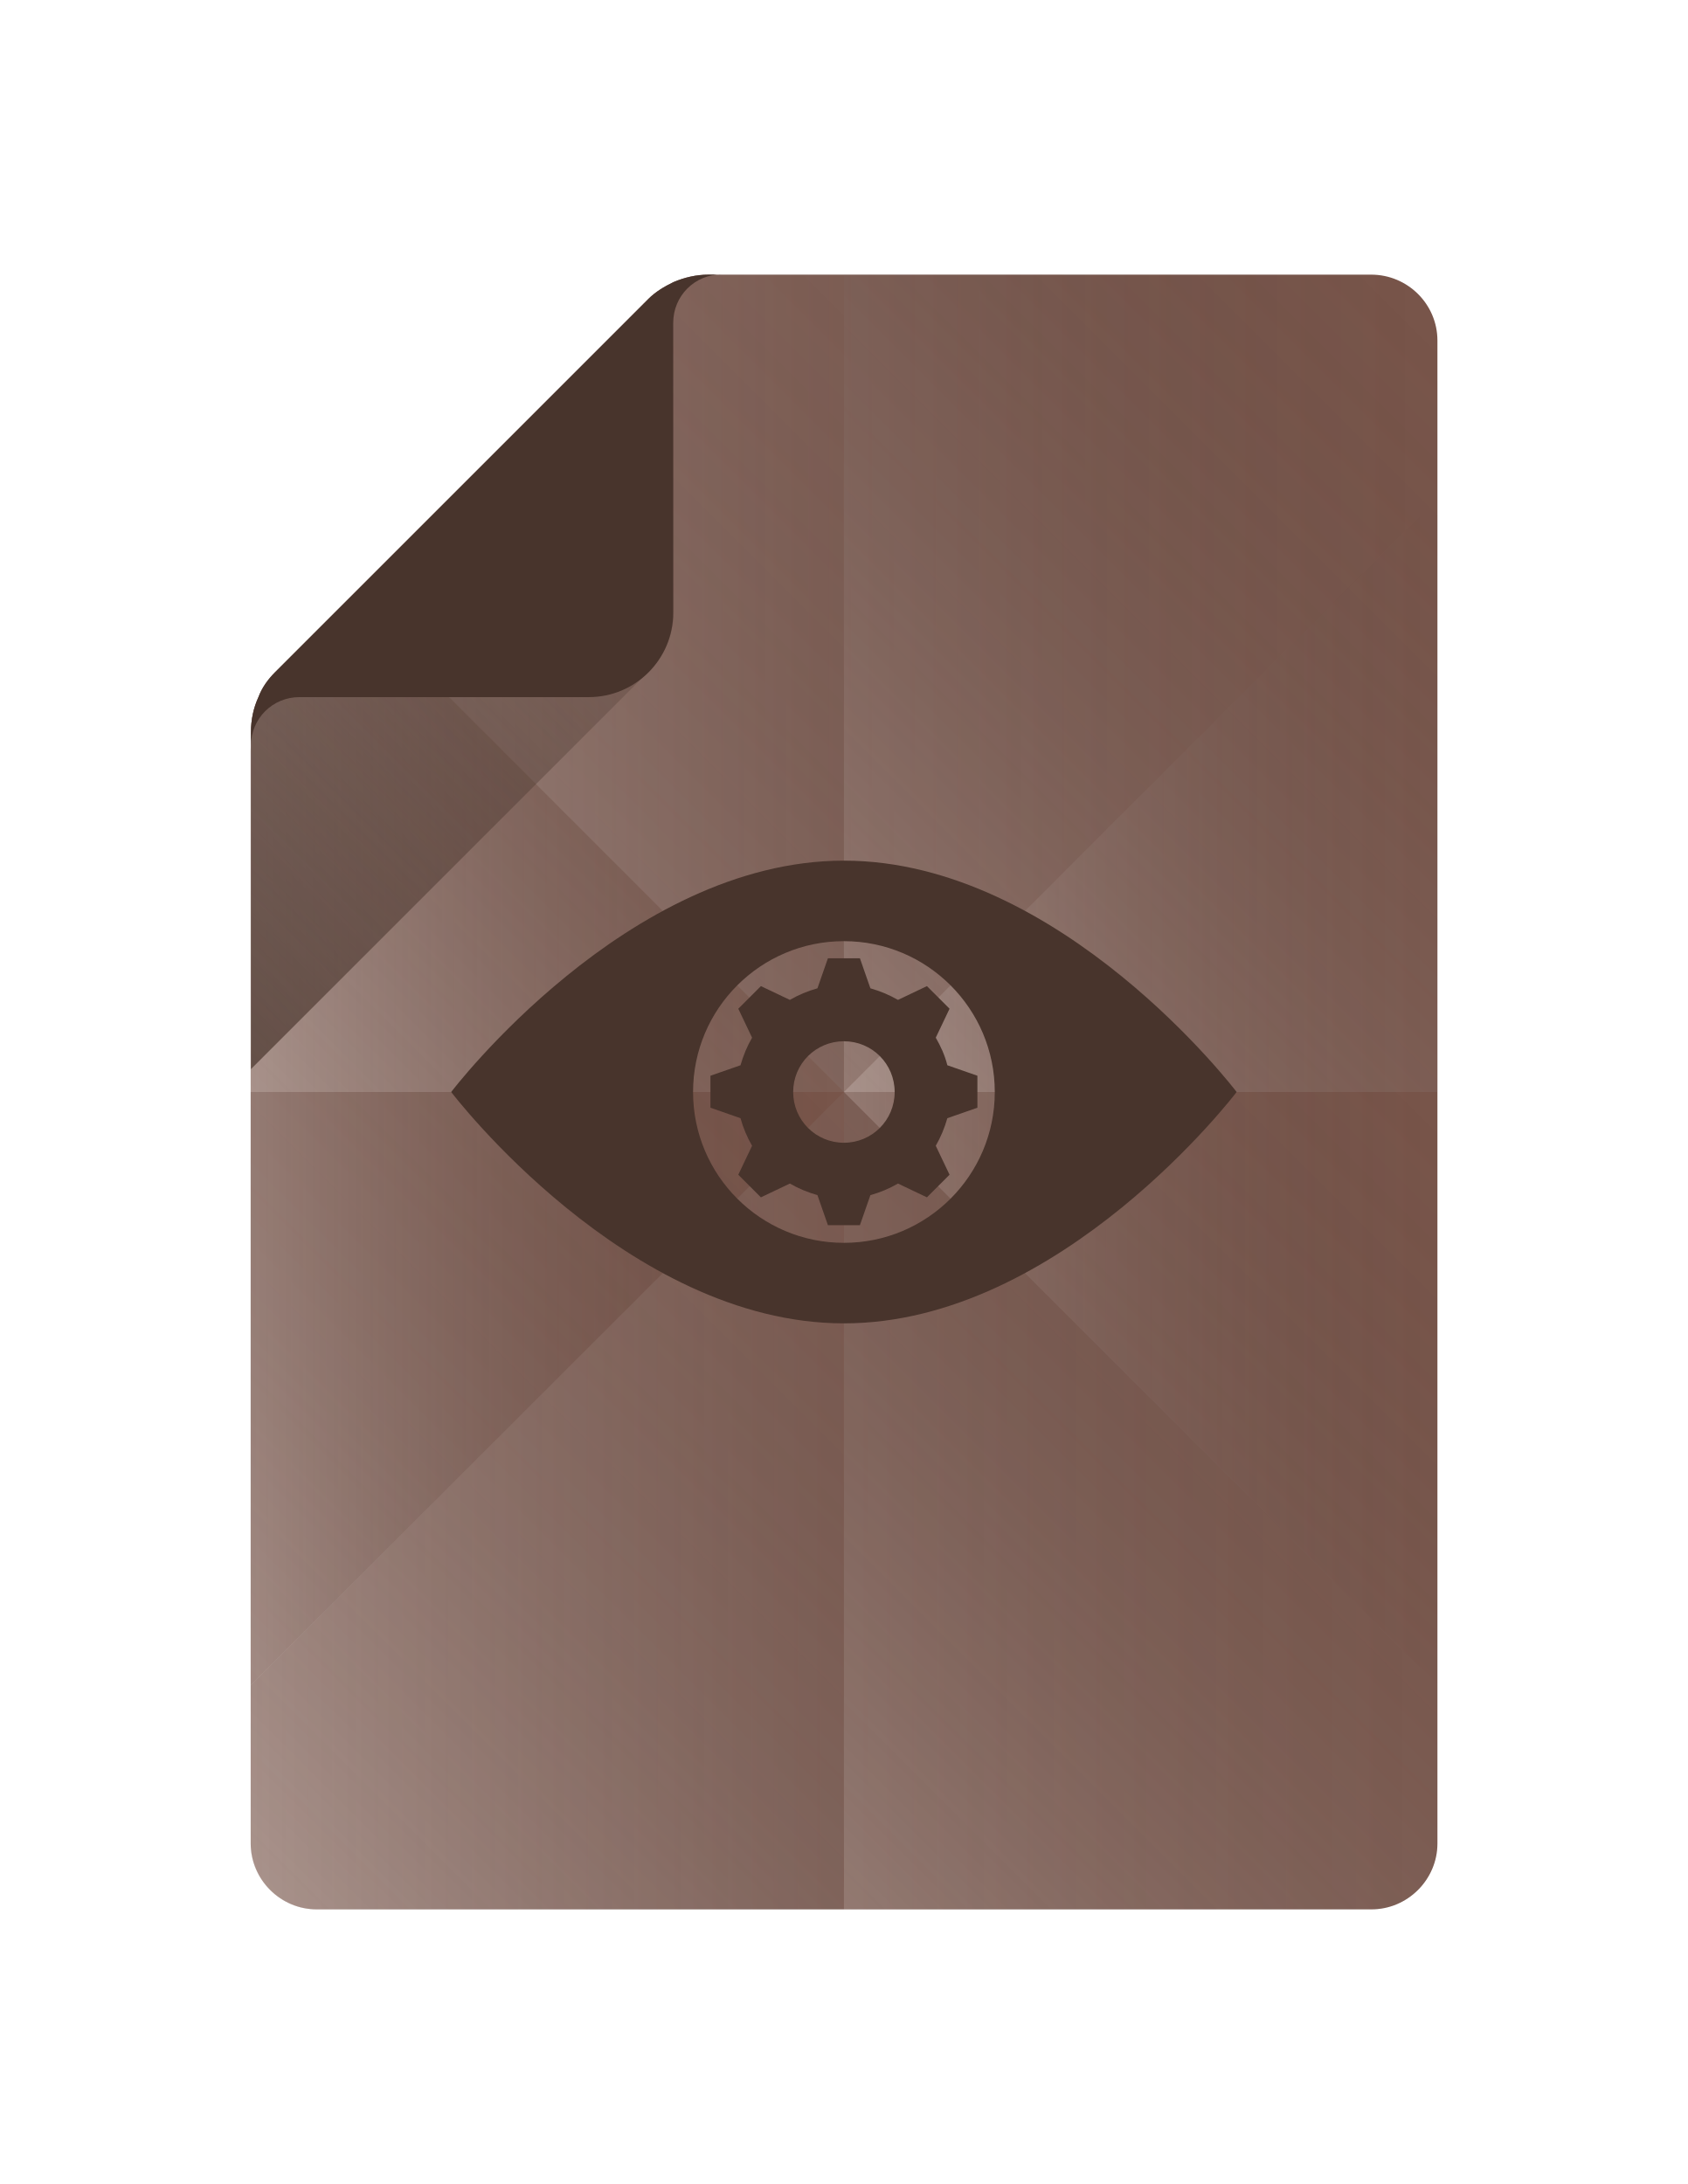
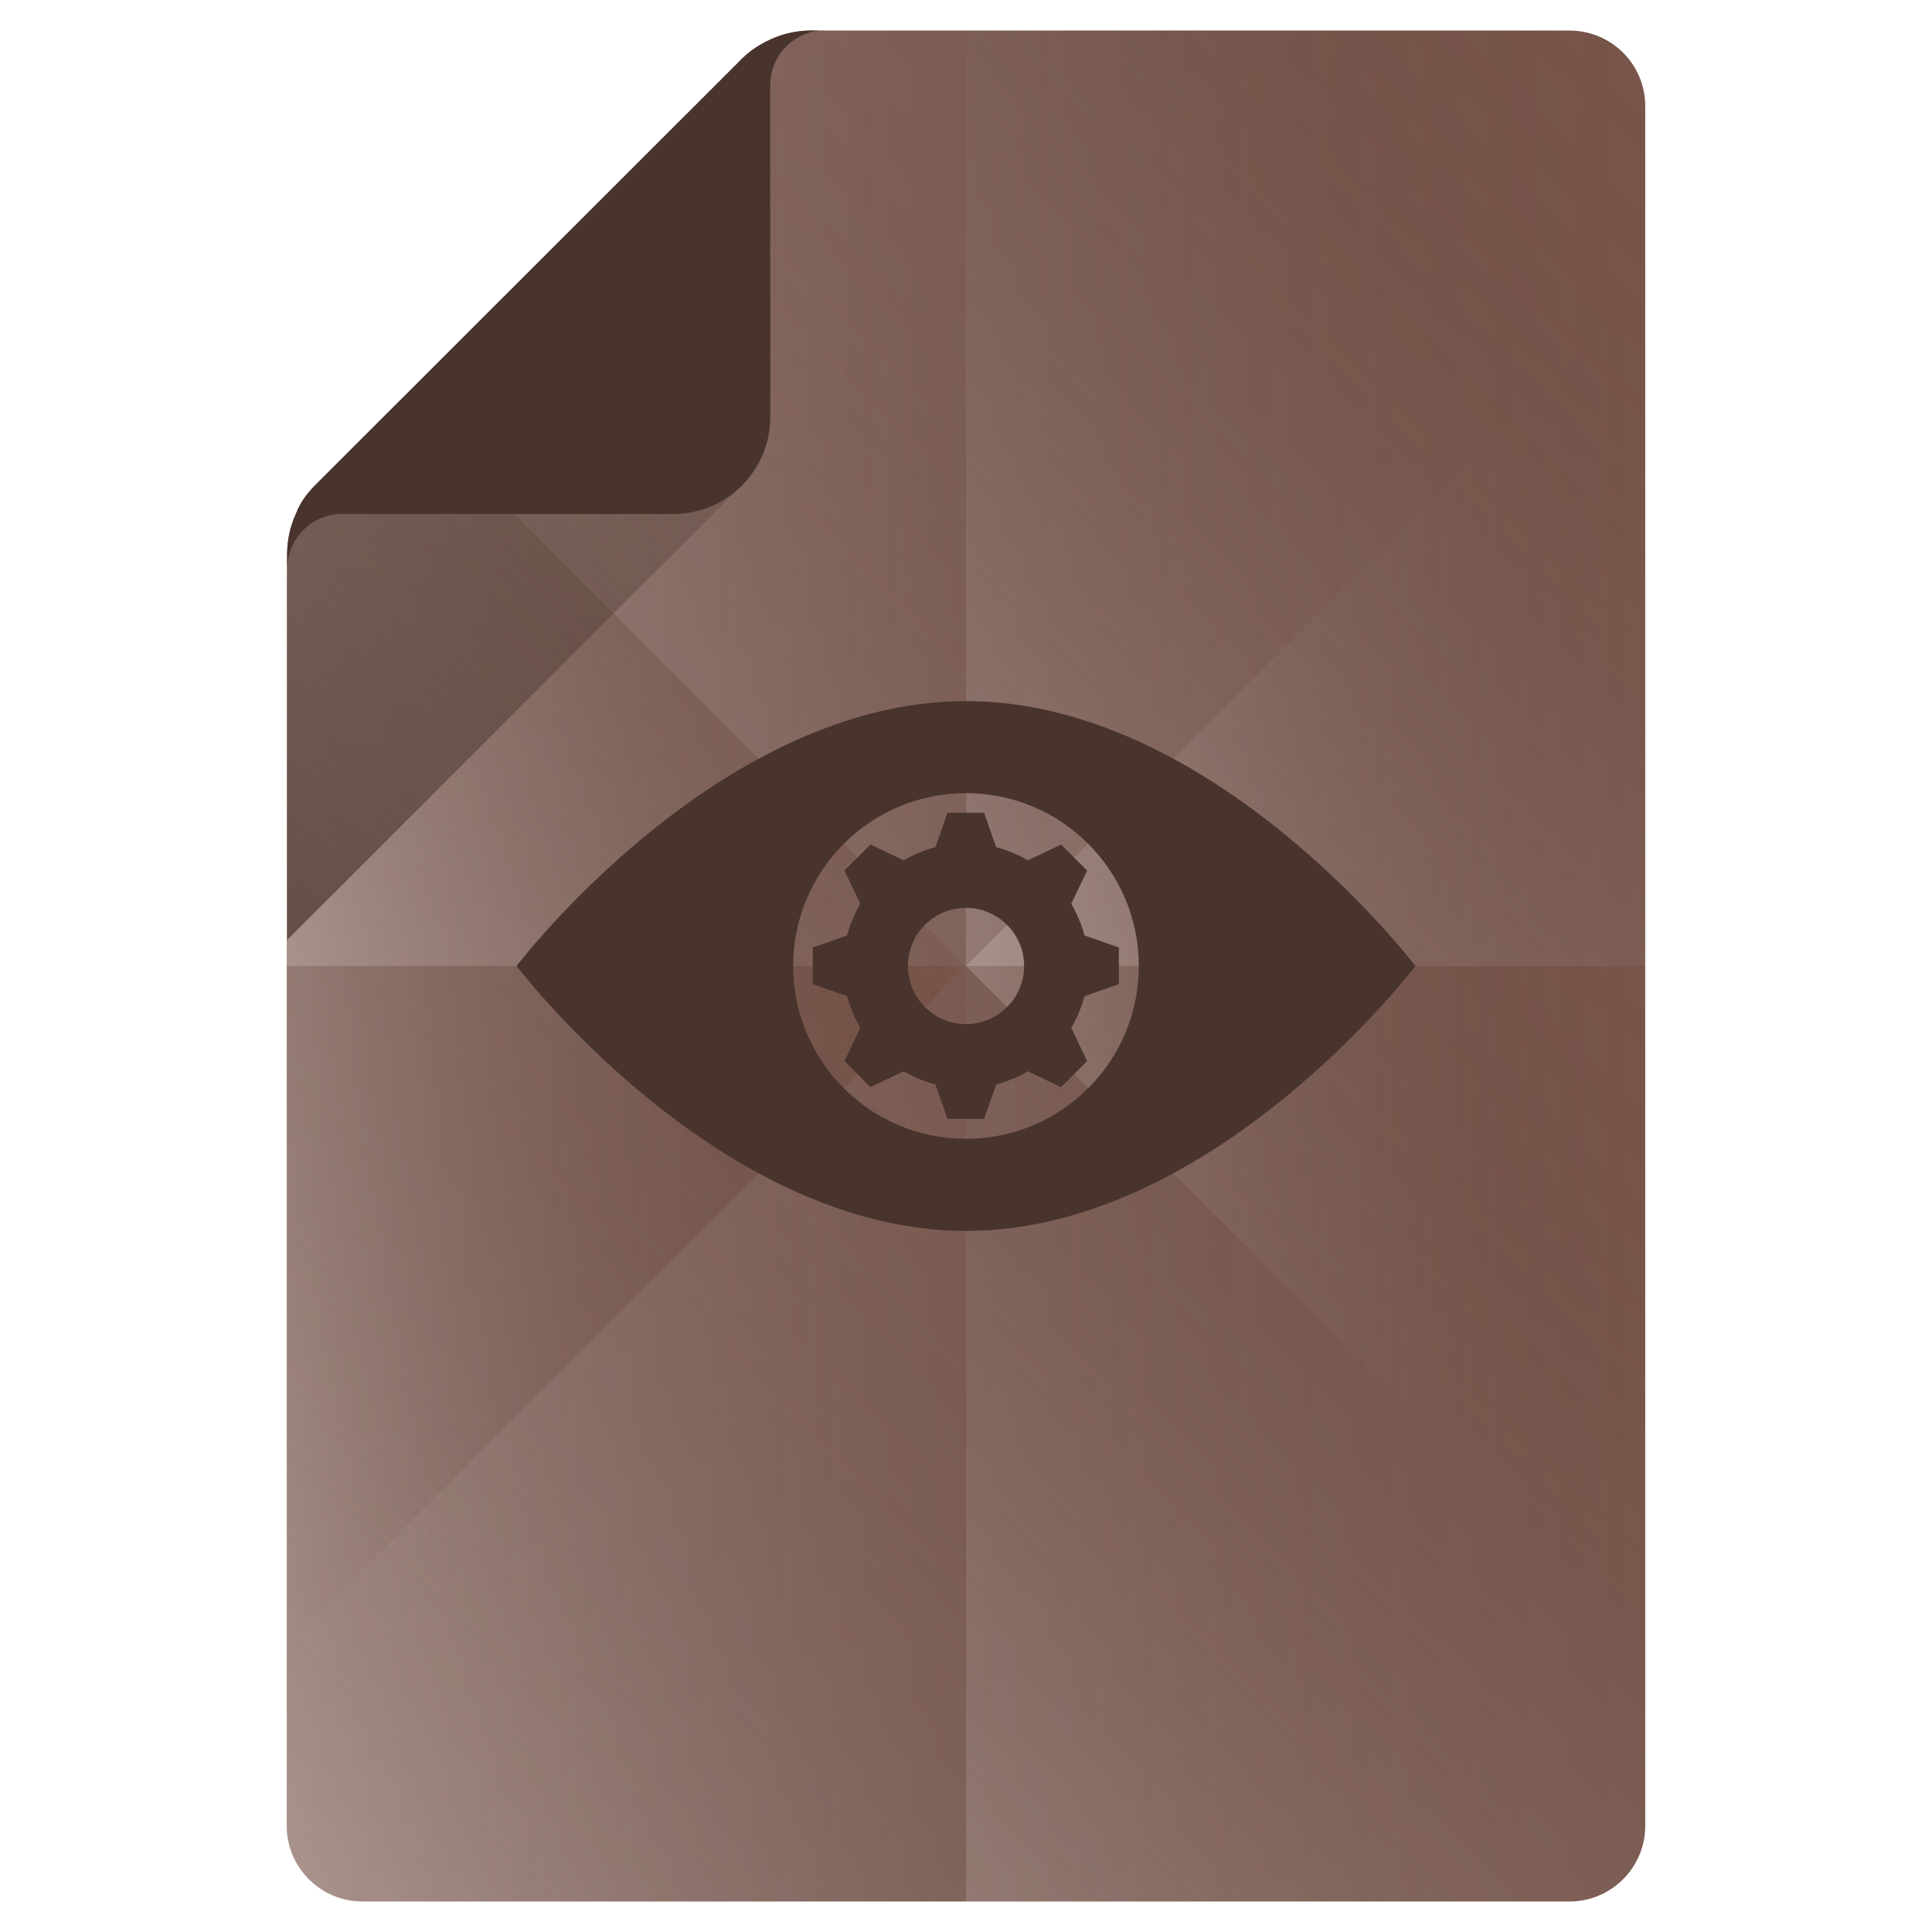
- <svg xmlns="http://www.w3.org/2000/svg" version="1.1" id="Layer_1" x="0px" y="0px" viewBox="0 0 612 792" enable-background="new 0 0 612 792" xml:space="preserve">
+ <svg xmlns="http://www.w3.org/2000/svg" version="1.1" id="Layer_1" x="0px" y="0px" viewBox="0 0 512 512" enable-background="new 0 0 512 512" xml:space="preserve">
  <g>
-     <path fill="#78554A" d="M497.2,99.6H261.8h-4.9c-4.4,0-8.7,1-12.7,2.7c-3.3,1.6-6.5,3.5-9.1,6.1L99.8,243.7   c-2.6,2.6-4.8,5.6-6.1,9.1c-1.8,3.9-2.7,8.2-2.7,12.7l-0.1,6.8v396.2c0,13.1,10.8,23.9,23.9,23.9h382.5c13.1,0,23.9-10.8,23.9-23.9   V123.5C521.2,110.3,510.4,99.6,497.2,99.6z" />
    <g>
-       <linearGradient id="SVGID_1_" gradientUnits="userSpaceOnUse" x1="91.025" y1="520.975" x2="305.025" y2="734.975" gradientTransform="matrix(1.1953 0 0 -1.1953 0 1036.688)">
-         <stop offset="0" style="stop-color:#FFFFFF;stop-opacity:0.2" />
-         <stop offset="1" style="stop-color:#231F20;stop-opacity:0" />
+       <path fill="#78554A" d="M415.9,8.1H219h-4.1c-3.7,0-7.3,0.8-10.6,2.3c-2.8,1.3-5.4,2.9-7.6,5.1L83.5,128.6c-2.2,2.2-4,4.7-5.1,7.6    c-1.5,3.3-2.3,6.9-2.3,10.6l-0.1,5.7v331.4c0,11,9,20,20,20H416c11,0,20-9,20-20V28.1C436,17,427,8.1,415.9,8.1z" />
+       <g>
+         <linearGradient id="SVGID_1_" gradientUnits="userSpaceOnUse" x1="76.196" y1="-128.588" x2="255.161" y2="-307.553" gradientTransform="matrix(1.1953 0 0 1.1953 0 424.6939)">
+           <stop offset="0" style="stop-color:#FFFFFF;stop-opacity:0.2" />
+           <stop offset="1" style="stop-color:#231F20;stop-opacity:0" />
+         </linearGradient>
+         <path fill="url(#SVGID_1_)" d="M256,256V8.1h-37h-4.1c-3.7,0-7.3,0.8-10.6,2.3c-2.8,1.3-5.4,2.9-7.6,5.1L83.5,128.6     c-2.2,2.2-4,4.7-5.1,7.6c-1.5,3.3-2.3,6.9-2.3,10.6l-0.1,5.7V256H256z" />
+         <linearGradient id="SVGID_2_" gradientUnits="userSpaceOnUse" x1="199.967" y1="-155.336" x2="374.051" y2="-329.421" gradientTransform="matrix(1.1953 0 0 1.1953 0 424.6939)">
+           <stop offset="0" style="stop-color:#FFFFFF;stop-opacity:0.2" />
+           <stop offset="1" style="stop-color:#231F20;stop-opacity:0" />
+         </linearGradient>
+         <path fill="url(#SVGID_2_)" d="M415.9,8.1H256V256h180V28.1C436,17,427,8.1,415.9,8.1z" />
+         <linearGradient id="SVGID_3_" gradientUnits="userSpaceOnUse" x1="54.302" y1="47.15" x2="228.377" y2="-126.926" gradientTransform="matrix(1.1953 0 0 1.1953 0 424.6939)">
+           <stop offset="0" style="stop-color:#FFFFFF;stop-opacity:0.2" />
+           <stop offset="1" style="stop-color:#231F20;stop-opacity:0" />
+         </linearGradient>
+         <path fill="url(#SVGID_3_)" d="M76,483.9c0,11,9,20,20,20h160V256H76V483.9z" />
+         <linearGradient id="SVGID_4_" gradientUnits="userSpaceOnUse" x1="197.487" y1="49.595" x2="376.452" y2="-129.371" gradientTransform="matrix(1.1953 0 0 1.1953 0 424.6939)">
+           <stop offset="0" style="stop-color:#FFFFFF;stop-opacity:0.2" />
+           <stop offset="1" style="stop-color:#231F20;stop-opacity:0" />
+         </linearGradient>
+         <path fill="url(#SVGID_4_)" d="M256,256v247.9h159.9c11,0,20-9,20-20V256H256z" />
+       </g>
+       <g>
+         <linearGradient id="SVGID_5_" gradientUnits="userSpaceOnUse" x1="63.652" y1="-128.57" x2="214.172" y2="-128.57" gradientTransform="matrix(1.1953 0 0 1.1953 0 424.6939)">
+           <stop offset="0" style="stop-color:#FFFFFF;stop-opacity:0.2" />
+           <stop offset="1" style="stop-color:#231F20;stop-opacity:0" />
+         </linearGradient>
+         <path fill="url(#SVGID_5_)" d="M256,256L106,106l-22.5,22.5c-2.2,2.2-4,4.7-5.1,7.6c-1.5,3.3-2.3,6.9-2.3,10.6l-0.1,5.7V436     L256,256z" />
+         <linearGradient id="SVGID_6_" gradientUnits="userSpaceOnUse" x1="88.704" y1="-244.871" x2="364.762" y2="-244.871" gradientTransform="matrix(1.1953 0 0 1.1953 0 424.6939)">
+           <stop offset="0" style="stop-color:#FFFFFF;stop-opacity:0.2" />
+           <stop offset="1" style="stop-color:#231F20;stop-opacity:0" />
+         </linearGradient>
+         <path fill="url(#SVGID_6_)" d="M256,256L436,76V28c0-11-9-20-20-20H219h-4.1c-3.7,0-7.3,0.8-10.6,2.3c-2.8,1.3-5.4,2.9-7.6,5.1     L106,106L256,256z" />
+         <linearGradient id="SVGID_7_" gradientUnits="userSpaceOnUse" x1="63.582" y1="-37.391" x2="364.762" y2="-37.391" gradientTransform="matrix(1.1953 0 0 1.1953 0 424.6939)">
+           <stop offset="0" style="stop-color:#FFFFFF;stop-opacity:0.2" />
+           <stop offset="1" style="stop-color:#231F20;stop-opacity:0" />
+         </linearGradient>
+         <path fill="url(#SVGID_7_)" d="M436,483.9v-48L256,256L76,436v48c0,11,9,20,20,20h319.9C427,503.9,436,495,436,483.9z" />
+         <linearGradient id="SVGID_8_" gradientUnits="userSpaceOnUse" x1="214.172" y1="-141.131" x2="364.762" y2="-141.131" gradientTransform="matrix(1.1953 0 0 1.1953 0 424.6939)">
+           <stop offset="0" style="stop-color:#FFFFFF;stop-opacity:0.2" />
+           <stop offset="1" style="stop-color:#231F20;stop-opacity:0" />
+         </linearGradient>
+         <polygon fill="url(#SVGID_8_)" points="436,436 436,76 256,256    " />
+       </g>
+       <linearGradient id="SVGID_9_" gradientUnits="userSpaceOnUse" x1="80.204" y1="-573.019" x2="387.166" y2="-879.981" gradientTransform="matrix(0.5977 0 0 0.5977 0 563.3214)">
+         <stop offset="0" style="stop-color:#48342C" />
+         <stop offset="1" style="stop-color:#48342C;stop-opacity:0" />
      </linearGradient>
-       <path fill="url(#SVGID_1_)" d="M306,396V99.6h-44.2h-4.9c-4.4,0-8.7,1-12.7,2.7c-3.3,1.6-6.5,3.5-9.1,6.1L99.8,243.7    c-2.6,2.6-4.8,5.6-6.1,9.1c-1.8,3.9-2.7,8.2-2.7,12.7l-0.1,6.8V396H306z" />
-       <linearGradient id="SVGID_2_" gradientUnits="userSpaceOnUse" x1="239" y1="553" x2="447.125" y2="761.125" gradientTransform="matrix(1.1953 0 0 -1.1953 0 1036.688)">
-         <stop offset="0" style="stop-color:#FFFFFF;stop-opacity:0.2" />
-         <stop offset="1" style="stop-color:#231F20;stop-opacity:0" />
-       </linearGradient>
-       <path fill="url(#SVGID_2_)" d="M497.2,99.6H306V396h215.2V123.5C521.2,110.3,510.4,99.6,497.2,99.6z" />
-       <linearGradient id="SVGID_3_" gradientUnits="userSpaceOnUse" x1="64.875" y1="310.875" x2="273" y2="519" gradientTransform="matrix(1.1953 0 0 -1.1953 0 1036.688)">
-         <stop offset="0" style="stop-color:#FFFFFF;stop-opacity:0.2" />
-         <stop offset="1" style="stop-color:#231F20;stop-opacity:0" />
-       </linearGradient>
-       <path fill="url(#SVGID_3_)" d="M90.8,668.5c0,13.1,10.8,23.9,23.9,23.9H306V396H90.8V668.5z" />
-       <linearGradient id="SVGID_4_" gradientUnits="userSpaceOnUse" x1="236.062" y1="307.938" x2="450.062" y2="521.938" gradientTransform="matrix(1.1953 0 0 -1.1953 0 1036.688)">
-         <stop offset="0" style="stop-color:#FFFFFF;stop-opacity:0.2" />
-         <stop offset="1" style="stop-color:#231F20;stop-opacity:0" />
-       </linearGradient>
-       <path fill="url(#SVGID_4_)" d="M306,396v296.4h191.2c13.1,0,23.9-10.8,23.9-23.9V396H306z" />
+       <path opacity="0.7" fill="url(#SVGID_9_)" enable-background="new    " d="M196.7,15.6L83.5,128.9c-2.2,2.2-4,4.7-5.1,7.6    c-1.5,3.3-2.3,6.9-2.3,10.6v102l120.6-120.6c4.9-4.9,7.6-11.3,7.6-18.1v-100C201.5,11.7,198.9,13.4,196.7,15.6z" />
+       <path fill="#48342C" d="M214.9,8.1c-3.7,0-7.3,0.8-10.6,2.3c-2.8,1.3-5.4,2.9-7.6,5.1L83.5,128.6c-2.2,2.2-4,4.7-5.1,7.6    c-1.5,3.3-2.3,6.9-2.3,10.6v4.1c0-8.2,6.5-14.7,14.7-14.7h87.7c14.1,0,25.6-11.5,25.6-25.6V22.7c0-8.2,6.5-14.7,14.7-14.7    C218.9,8.1,214.9,8.1,214.9,8.1z" />
    </g>
    <g>
-       <linearGradient id="SVGID_5_" gradientUnits="userSpaceOnUse" x1="76" y1="521" x2="256" y2="521" gradientTransform="matrix(1.1953 0 0 -1.1953 0 1036.688)">
-         <stop offset="0" style="stop-color:#FFFFFF;stop-opacity:0.2" />
-         <stop offset="1" style="stop-color:#231F20;stop-opacity:0" />
-       </linearGradient>
-       <path fill="url(#SVGID_5_)" d="M306,396L126.7,216.7l-26.9,26.9c-2.6,2.6-4.8,5.6-6.1,9.1c-1.8,3.9-2.7,8.2-2.7,12.7l-0.1,6.8v339    L306,396z" />
-       <linearGradient id="SVGID_6_" gradientUnits="userSpaceOnUse" x1="106" y1="660" x2="436" y2="660" gradientTransform="matrix(1.1953 0 0 -1.1953 0 1036.688)">
-         <stop offset="0" style="stop-color:#FFFFFF;stop-opacity:0.2" />
-         <stop offset="1" style="stop-color:#231F20;stop-opacity:0" />
-       </linearGradient>
-       <path fill="url(#SVGID_6_)" d="M306,396l215.2-215.2v-57.4c0-13.1-10.8-23.9-23.9-23.9H261.8h-4.9c-4.4,0-8.7,1-12.7,2.7    c-3.3,1.6-6.5,3.5-9.1,6.1L126.7,216.7L306,396z" />
-       <linearGradient id="SVGID_7_" gradientUnits="userSpaceOnUse" x1="76" y1="412" x2="436" y2="412" gradientTransform="matrix(1.1953 0 0 -1.1953 0 1036.688)">
-         <stop offset="0" style="stop-color:#FFFFFF;stop-opacity:0.2" />
-         <stop offset="1" style="stop-color:#231F20;stop-opacity:0" />
-       </linearGradient>
-       <path fill="url(#SVGID_7_)" d="M521.2,668.5v-57.4L306,396L90.8,611.2v57.4c0,13.1,10.8,23.9,23.9,23.9h382.5    C510.4,692.4,521.2,681.7,521.2,668.5z" />
-       <linearGradient id="SVGID_8_" gradientUnits="userSpaceOnUse" x1="256" y1="536" x2="436" y2="536" gradientTransform="matrix(1.1953 0 0 -1.1953 0 1036.688)">
-         <stop offset="0" style="stop-color:#FFFFFF;stop-opacity:0.2" />
-         <stop offset="1" style="stop-color:#231F20;stop-opacity:0" />
-       </linearGradient>
-       <polygon fill="url(#SVGID_8_)" points="521.2,611.2 521.2,180.8 306,396   " />
+       <path fill="#48342C" d="M256,185.8c-65.8,0-119.1,70.2-119.1,70.2s53.3,70.2,119.1,70.2S375.1,256,375.1,256    S321.8,185.8,256,185.8z M256,301.8c-25.3,0-45.8-20.5-45.8-45.8s20.5-45.8,45.8-45.8s45.8,20.5,45.8,45.8S281.3,301.8,256,301.8z    " />
+       <path fill="#48342C" d="M283.9,239.5L283.9,239.5l4.2-8.8l-6.9-6.9l-8.8,4.2l0,0c-2.6-1.5-5.4-2.7-8.4-3.5l-3.2-9.1h-9.7l-3.2,9.1    c-3,0.8-5.8,2-8.4,3.5l0,0l-8.8-4.2l-6.9,6.9l4.2,8.8l0,0c-1.5,2.6-2.7,5.4-3.5,8.4l-9.1,3.2v9.7l9.1,3.2c0.8,3,2,5.8,3.5,8.4l0,0    l-4.2,8.8l6.9,6.9l8.8-4.2l0,0c2.6,1.5,5.4,2.7,8.4,3.5l3.2,9.1h9.7l3.2-9.1c3-0.8,5.8-2,8.4-3.5l0,0l8.8,4.2l6.9-6.9l-4.2-8.8    l0,0c1.5-2.6,2.7-5.4,3.5-8.4l9.1-3.2v-9.7l-9.1-3.2C286.6,244.9,285.4,242.1,283.9,239.5z M256,271.4c-8.5,0-15.4-6.9-15.4-15.4    c0-8.5,6.9-15.4,15.4-15.4s15.4,6.9,15.4,15.4C271.4,264.5,264.5,271.4,256,271.4z" />
    </g>
-     <linearGradient id="SVGID_9_" gradientUnits="userSpaceOnUse" x1="95.8" y1="862.4" x2="462.7" y2="1229.3" gradientTransform="matrix(0.5977 0 0 -0.5977 0 869.3438)">
-       <stop offset="0" style="stop-color:#48342C" />
-       <stop offset="1" style="stop-color:#48342C;stop-opacity:0" />
-     </linearGradient>
-     <path opacity="0.7" fill="url(#SVGID_9_)" enable-background="new    " d="M235.1,108.6L99.8,244c-2.6,2.6-4.8,5.6-6.1,9.1   c-1.8,3.9-2.7,8.2-2.7,12.7v121.9l144.2-144.2c5.9-5.9,9.1-13.5,9.1-21.6V102.3C240.9,103.9,237.7,106,235.1,108.6z" />
-     <path fill="#48342C" d="M256.9,99.6c-4.4,0-8.7,1-12.7,2.7c-3.3,1.6-6.5,3.5-9.1,6.1L99.8,243.7c-2.6,2.6-4.8,5.6-6.1,9.1   c-1.8,3.9-2.7,8.2-2.7,12.7v4.9c0-9.8,7.8-17.6,17.6-17.6h104.9c16.9,0,30.6-13.7,30.6-30.6V117.1c0-9.8,7.8-17.6,17.6-17.6   C261.7,99.6,256.9,99.6,256.9,99.6z" />
-   </g>
-   <g>
-     <path fill="#48342C" d="M306,312.1c-78.7,0-142.4,83.9-142.4,83.9s63.7,83.9,142.4,83.9S448.4,396,448.4,396S384.7,312.1,306,312.1   z M306,450.7c-30.2,0-54.7-24.5-54.7-54.7c0-30.2,24.5-54.7,54.7-54.7c30.2,0,54.7,24.5,54.7,54.7   C360.7,426.2,336.2,450.7,306,450.7z" />
-     <path fill="#48342C" d="M339.3,376.3L339.3,376.3l5-10.5l-8.2-8.2l-10.5,5l0,0c-3.1-1.8-6.5-3.2-10-4.2l-3.8-10.9h-11.6l-3.8,10.9   c-3.6,1-6.9,2.4-10,4.2l0,0l-10.5-5l-8.2,8.2l5,10.5l0,0c-1.8,3.1-3.2,6.5-4.2,10l-10.9,3.8v11.6l10.9,3.8c1,3.6,2.4,6.9,4.2,10   l0,0l-5,10.5l8.2,8.2l10.5-5l0,0c3.1,1.8,6.5,3.2,10,4.2l3.8,10.9h11.6l3.8-10.9c3.6-1,6.9-2.4,10-4.2l0,0l10.5,5l8.2-8.2l-5-10.5   l0,0c1.8-3.1,3.2-6.5,4.2-10l10.9-3.8v-11.6l-10.9-3.8C342.6,382.7,341.1,379.4,339.3,376.3z M306,414.4   c-10.2,0-18.4-8.2-18.4-18.4s8.2-18.4,18.4-18.4s18.4,8.2,18.4,18.4S316.2,414.4,306,414.4z" />
  </g>
</svg>
